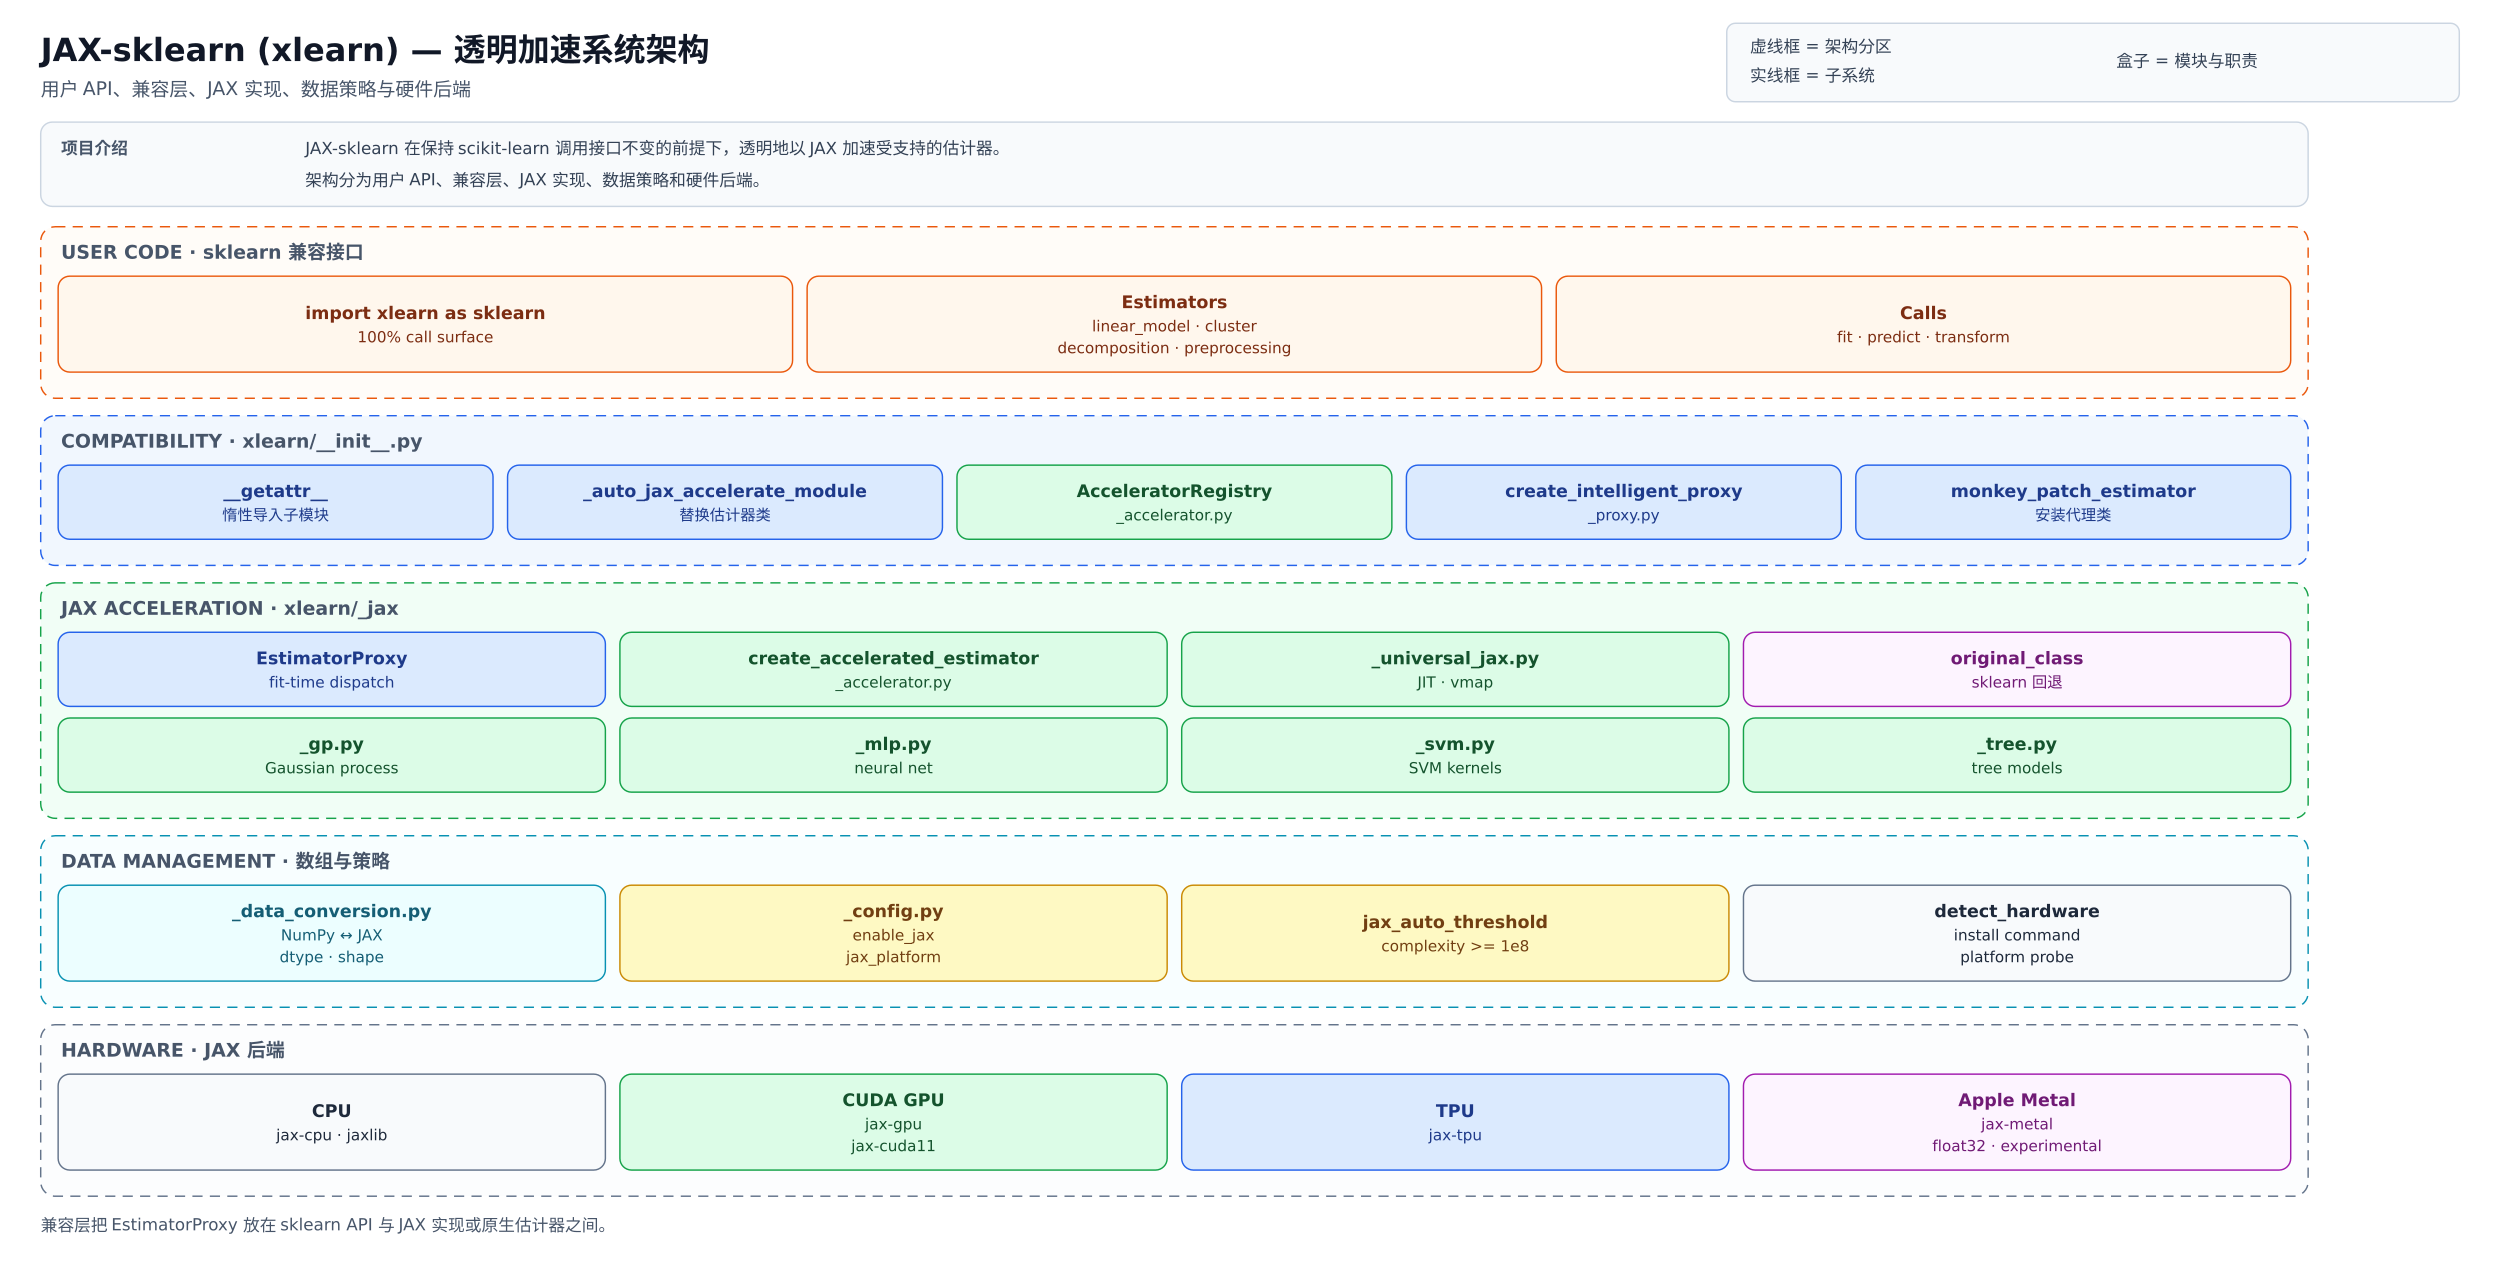
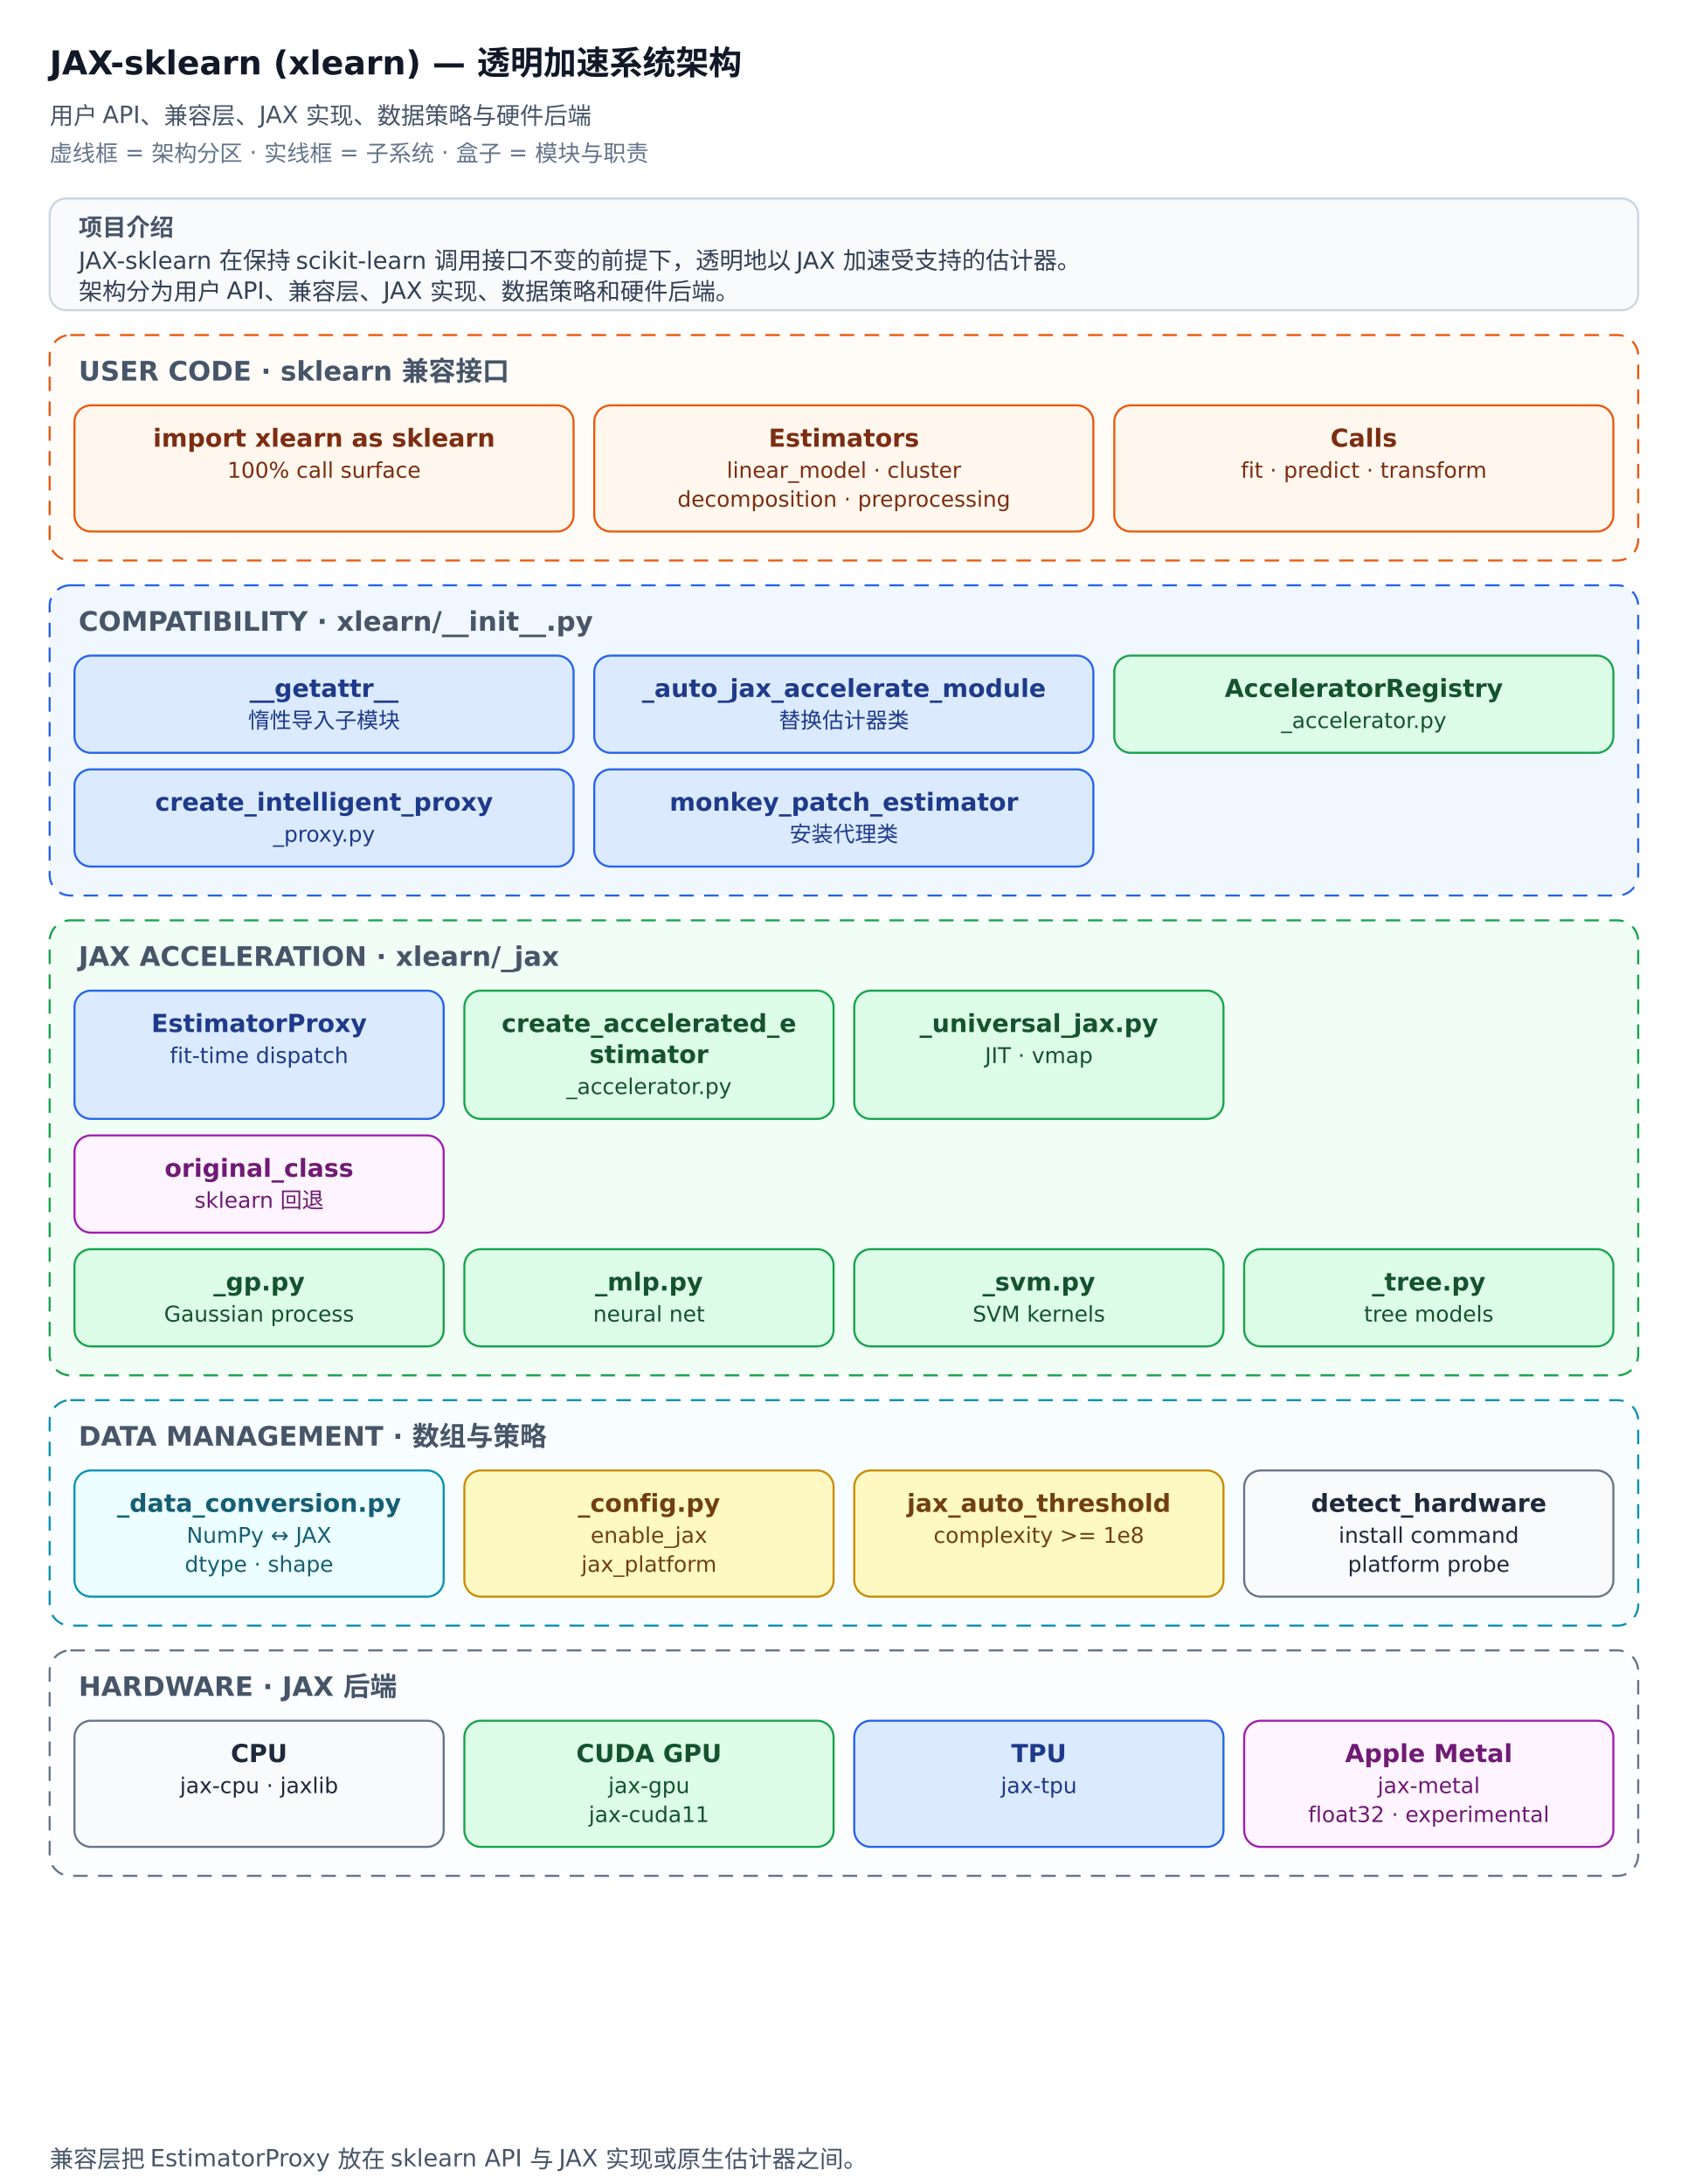
- <svg xmlns="http://www.w3.org/2000/svg" viewBox="0 0 1720 871" font-family="WenQuanYi Micro Hei, DejaVu Sans, sans-serif">
-   <rect x="0" y="0" width="1720" height="871" fill="#ffffff" />
-   <text x="28" y="42" font-size="22" fill="#111827" font-weight="700" text-anchor="start">JAX-sklearn (xlearn) — 透明加速系统架构</text>
-   <text x="28" y="66" font-size="13" fill="#475569" font-weight="400" text-anchor="start">用户 API、兼容层、JAX 实现、数据策略与硬件后端</text>
-   <rect x="1188" y="16" width="504" height="54" rx="6" fill="#f8fafc" stroke="#cbd5e1" />
-   <text x="1204" y="36" font-size="11.5" fill="#334155" font-weight="400" text-anchor="start">虚线框 = 架构分区</text>
-   <text x="1204" y="56" font-size="11.5" fill="#334155" font-weight="400" text-anchor="start">实线框 = 子系统</text>
-   <text x="1456" y="46" font-size="11.5" fill="#334155" font-weight="400" text-anchor="start">盒子 = 模块与职责</text>
-   <rect x="28" y="84" width="1560" height="58" rx="8" fill="#f8fafc" stroke="#cbd5e1" />
-   <text x="42" y="106" font-size="11.5" fill="#475569" font-weight="700" text-anchor="start">项目介绍</text>
-   <text x="210" y="106" font-size="11.5" fill="#334155" font-weight="400" text-anchor="start">JAX-sklearn 在保持 scikit-learn 调用接口不变的前提下，透明地以 JAX 加速受支持的估计器。</text>
-   <text x="210" y="128" font-size="11.5" fill="#334155" font-weight="400" text-anchor="start">架构分为用户 API、兼容层、JAX 实现、数据策略和硬件后端。</text>
-   <rect x="28" y="156" width="1560" height="118" rx="10" fill="#fff7ed" fill-opacity="0.38" stroke="#ea580c" stroke-dasharray="7,5" />
-   <text x="42" y="178" font-size="13" fill="#475569" font-weight="700" text-anchor="start">USER CODE · sklearn 兼容接口</text>
-   <rect x="40.0" y="190.0" width="505.3" height="66.0" rx="8" fill="#fff7ed" stroke="#ea580c" />
-   <text x="292.667" y="219.5" font-size="12" fill="#7c2d12" font-weight="700" text-anchor="middle">import xlearn as sklearn</text>
-   <text x="292.667" y="235.5" font-size="10.5" fill="#7c2d12" font-weight="400" text-anchor="middle">100% call surface</text>
-   <rect x="555.3" y="190.0" width="505.3" height="66.0" rx="8" fill="#fff7ed" stroke="#ea580c" />
-   <text x="808" y="212.0" font-size="12" fill="#7c2d12" font-weight="700" text-anchor="middle">Estimators</text>
-   <text x="808" y="228.0" font-size="10.5" fill="#7c2d12" font-weight="400" text-anchor="middle">linear_model · cluster</text>
-   <text x="808" y="243.0" font-size="10.5" fill="#7c2d12" font-weight="400" text-anchor="middle">decomposition · preprocessing</text>
-   <rect x="1070.7" y="190.0" width="505.3" height="66.0" rx="8" fill="#fff7ed" stroke="#ea580c" />
-   <text x="1323.333" y="219.5" font-size="12" fill="#7c2d12" font-weight="700" text-anchor="middle">Calls</text>
-   <text x="1323.333" y="235.5" font-size="10.5" fill="#7c2d12" font-weight="400" text-anchor="middle">fit · predict · transform</text>
-   <rect x="28" y="286" width="1560" height="103" rx="10" fill="#dbeafe" fill-opacity="0.38" stroke="#2563eb" stroke-dasharray="7,5" />
-   <text x="42" y="308" font-size="13" fill="#475569" font-weight="700" text-anchor="start">COMPATIBILITY · xlearn/__init__.py</text>
-   <rect x="40.0" y="320.0" width="299.2" height="51.0" rx="8" fill="#dbeafe" stroke="#2563eb" />
-   <text x="189.6" y="342.0" font-size="12" fill="#1e3a8a" font-weight="700" text-anchor="middle">__getattr__</text>
-   <text x="189.6" y="358.0" font-size="10.5" fill="#1e3a8a" font-weight="400" text-anchor="middle">惰性导入子模块</text>
-   <rect x="349.2" y="320.0" width="299.2" height="51.0" rx="8" fill="#dbeafe" stroke="#2563eb" />
-   <text x="498.8" y="342.0" font-size="12" fill="#1e3a8a" font-weight="700" text-anchor="middle">_auto_jax_accelerate_module</text>
-   <text x="498.8" y="358.0" font-size="10.5" fill="#1e3a8a" font-weight="400" text-anchor="middle">替换估计器类</text>
-   <rect x="658.4" y="320.0" width="299.2" height="51.0" rx="8" fill="#dcfce7" stroke="#16a34a" />
-   <text x="808.0" y="342.0" font-size="12" fill="#14532d" font-weight="700" text-anchor="middle">AcceleratorRegistry</text>
-   <text x="808.0" y="358.0" font-size="10.5" fill="#14532d" font-weight="400" text-anchor="middle">_accelerator.py</text>
-   <rect x="967.6" y="320.0" width="299.2" height="51.0" rx="8" fill="#dbeafe" stroke="#2563eb" />
-   <text x="1117.2" y="342.0" font-size="12" fill="#1e3a8a" font-weight="700" text-anchor="middle">create_intelligent_proxy</text>
-   <text x="1117.2" y="358.0" font-size="10.5" fill="#1e3a8a" font-weight="400" text-anchor="middle">_proxy.py</text>
-   <rect x="1276.8" y="320.0" width="299.2" height="51.0" rx="8" fill="#dbeafe" stroke="#2563eb" />
-   <text x="1426.4" y="342.0" font-size="12" fill="#1e3a8a" font-weight="700" text-anchor="middle">monkey_patch_estimator</text>
-   <text x="1426.4" y="358.0" font-size="10.5" fill="#1e3a8a" font-weight="400" text-anchor="middle">安装代理类</text>
-   <rect x="28" y="401" width="1560" height="162" rx="10" fill="#dcfce7" fill-opacity="0.38" stroke="#16a34a" stroke-dasharray="7,5" />
-   <text x="42" y="423" font-size="13" fill="#475569" font-weight="700" text-anchor="start">JAX ACCELERATION · xlearn/_jax</text>
-   <rect x="40.0" y="435.0" width="376.5" height="51.0" rx="8" fill="#dbeafe" stroke="#2563eb" />
-   <text x="228.25" y="457.0" font-size="12" fill="#1e3a8a" font-weight="700" text-anchor="middle">EstimatorProxy</text>
-   <text x="228.25" y="473.0" font-size="10.5" fill="#1e3a8a" font-weight="400" text-anchor="middle">fit-time dispatch</text>
-   <rect x="426.5" y="435.0" width="376.5" height="51.0" rx="8" fill="#dcfce7" stroke="#16a34a" />
-   <text x="614.75" y="457.0" font-size="12" fill="#14532d" font-weight="700" text-anchor="middle">create_accelerated_estimator</text>
-   <text x="614.75" y="473.0" font-size="10.5" fill="#14532d" font-weight="400" text-anchor="middle">_accelerator.py</text>
-   <rect x="813.0" y="435.0" width="376.5" height="51.0" rx="8" fill="#dcfce7" stroke="#16a34a" />
-   <text x="1001.25" y="457.0" font-size="12" fill="#14532d" font-weight="700" text-anchor="middle">_universal_jax.py</text>
-   <text x="1001.25" y="473.0" font-size="10.5" fill="#14532d" font-weight="400" text-anchor="middle">JIT · vmap</text>
-   <rect x="1199.5" y="435.0" width="376.5" height="51.0" rx="8" fill="#fdf4ff" stroke="#a21caf" />
-   <text x="1387.75" y="457.0" font-size="12" fill="#701a75" font-weight="700" text-anchor="middle">original_class</text>
-   <text x="1387.75" y="473.0" font-size="10.5" fill="#701a75" font-weight="400" text-anchor="middle">sklearn 回退</text>
-   <rect x="40.0" y="494.0" width="376.5" height="51.0" rx="8" fill="#dcfce7" stroke="#16a34a" />
-   <text x="228.25" y="516.0" font-size="12" fill="#14532d" font-weight="700" text-anchor="middle">_gp.py</text>
-   <text x="228.25" y="532.0" font-size="10.5" fill="#14532d" font-weight="400" text-anchor="middle">Gaussian process</text>
-   <rect x="426.5" y="494.0" width="376.5" height="51.0" rx="8" fill="#dcfce7" stroke="#16a34a" />
-   <text x="614.75" y="516.0" font-size="12" fill="#14532d" font-weight="700" text-anchor="middle">_mlp.py</text>
-   <text x="614.75" y="532.0" font-size="10.5" fill="#14532d" font-weight="400" text-anchor="middle">neural net</text>
-   <rect x="813.0" y="494.0" width="376.5" height="51.0" rx="8" fill="#dcfce7" stroke="#16a34a" />
-   <text x="1001.25" y="516.0" font-size="12" fill="#14532d" font-weight="700" text-anchor="middle">_svm.py</text>
-   <text x="1001.25" y="532.0" font-size="10.5" fill="#14532d" font-weight="400" text-anchor="middle">SVM kernels</text>
-   <rect x="1199.5" y="494.0" width="376.5" height="51.0" rx="8" fill="#dcfce7" stroke="#16a34a" />
-   <text x="1387.75" y="516.0" font-size="12" fill="#14532d" font-weight="700" text-anchor="middle">_tree.py</text>
-   <text x="1387.75" y="532.0" font-size="10.5" fill="#14532d" font-weight="400" text-anchor="middle">tree models</text>
-   <rect x="28" y="575" width="1560" height="118" rx="10" fill="#ecfeff" fill-opacity="0.38" stroke="#0891b2" stroke-dasharray="7,5" />
-   <text x="42" y="597" font-size="13" fill="#475569" font-weight="700" text-anchor="start">DATA MANAGEMENT · 数组与策略</text>
-   <rect x="40.0" y="609.0" width="376.5" height="66.0" rx="8" fill="#ecfeff" stroke="#0891b2" />
-   <text x="228.25" y="631.0" font-size="12" fill="#155e75" font-weight="700" text-anchor="middle">_data_conversion.py</text>
-   <text x="228.25" y="647.0" font-size="10.5" fill="#155e75" font-weight="400" text-anchor="middle">NumPy ↔ JAX</text>
-   <text x="228.25" y="662.0" font-size="10.5" fill="#155e75" font-weight="400" text-anchor="middle">dtype · shape</text>
-   <rect x="426.5" y="609.0" width="376.5" height="66.0" rx="8" fill="#fef9c3" stroke="#ca8a04" />
-   <text x="614.75" y="631.0" font-size="12" fill="#713f12" font-weight="700" text-anchor="middle">_config.py</text>
-   <text x="614.75" y="647.0" font-size="10.5" fill="#713f12" font-weight="400" text-anchor="middle">enable_jax</text>
-   <text x="614.75" y="662.0" font-size="10.5" fill="#713f12" font-weight="400" text-anchor="middle">jax_platform</text>
-   <rect x="813.0" y="609.0" width="376.5" height="66.0" rx="8" fill="#fef9c3" stroke="#ca8a04" />
-   <text x="1001.25" y="638.5" font-size="12" fill="#713f12" font-weight="700" text-anchor="middle">jax_auto_threshold</text>
-   <text x="1001.25" y="654.5" font-size="10.5" fill="#713f12" font-weight="400" text-anchor="middle">complexity &gt;= 1e8</text>
-   <rect x="1199.5" y="609.0" width="376.5" height="66.0" rx="8" fill="#f8fafc" stroke="#64748b" />
-   <text x="1387.75" y="631.0" font-size="12" fill="#1e293b" font-weight="700" text-anchor="middle">detect_hardware</text>
-   <text x="1387.75" y="647.0" font-size="10.5" fill="#1e293b" font-weight="400" text-anchor="middle">install command</text>
-   <text x="1387.75" y="662.0" font-size="10.5" fill="#1e293b" font-weight="400" text-anchor="middle">platform probe</text>
-   <rect x="28" y="705" width="1560" height="118" rx="10" fill="#f8fafc" fill-opacity="0.38" stroke="#64748b" stroke-dasharray="7,5" />
-   <text x="42" y="727" font-size="13" fill="#475569" font-weight="700" text-anchor="start">HARDWARE · JAX 后端</text>
-   <rect x="40.0" y="739.0" width="376.5" height="66.0" rx="8" fill="#f8fafc" stroke="#64748b" />
-   <text x="228.25" y="768.5" font-size="12" fill="#1e293b" font-weight="700" text-anchor="middle">CPU</text>
-   <text x="228.25" y="784.5" font-size="10.5" fill="#1e293b" font-weight="400" text-anchor="middle">jax-cpu · jaxlib</text>
-   <rect x="426.5" y="739.0" width="376.5" height="66.0" rx="8" fill="#dcfce7" stroke="#16a34a" />
-   <text x="614.75" y="761.0" font-size="12" fill="#14532d" font-weight="700" text-anchor="middle">CUDA GPU</text>
-   <text x="614.75" y="777.0" font-size="10.5" fill="#14532d" font-weight="400" text-anchor="middle">jax-gpu</text>
-   <text x="614.75" y="792.0" font-size="10.5" fill="#14532d" font-weight="400" text-anchor="middle">jax-cuda11</text>
-   <rect x="813.0" y="739.0" width="376.5" height="66.0" rx="8" fill="#dbeafe" stroke="#2563eb" />
-   <text x="1001.25" y="768.5" font-size="12" fill="#1e3a8a" font-weight="700" text-anchor="middle">TPU</text>
-   <text x="1001.25" y="784.5" font-size="10.5" fill="#1e3a8a" font-weight="400" text-anchor="middle">jax-tpu</text>
-   <rect x="1199.5" y="739.0" width="376.5" height="66.0" rx="8" fill="#fdf4ff" stroke="#a21caf" />
-   <text x="1387.75" y="761.0" font-size="12" fill="#701a75" font-weight="700" text-anchor="middle">Apple Metal</text>
-   <text x="1387.75" y="777.0" font-size="10.5" fill="#701a75" font-weight="400" text-anchor="middle">jax-metal</text>
-   <text x="1387.75" y="792.0" font-size="10.5" fill="#701a75" font-weight="400" text-anchor="middle">float32 · experimental</text>
-   <text x="28" y="847" font-size="11.5" fill="#475569" font-weight="400" text-anchor="start">兼容层把 EstimatorProxy 放在 sklearn API 与 JAX 实现或原生估计器之间。</text>
+ <svg xmlns="http://www.w3.org/2000/svg" width="8.5in" height="11in" viewBox="0 0 816 1056" font-family="WenQuanYi Micro Hei, DejaVu Sans, sans-serif">
+   <rect x="0" y="0" width="816" height="1056" fill="#ffffff" />
+   <text x="24" y="36" font-size="16" fill="#111827" font-weight="700" text-anchor="start">JAX-sklearn (xlearn) — 透明加速系统架构</text>
+   <text x="24" y="60" font-size="11.5" fill="#475569" font-weight="400" text-anchor="start">用户 API、兼容层、JAX 实现、数据策略与硬件后端</text>
+   <text x="24" y="78" font-size="11" fill="#64748b" font-weight="400" text-anchor="start">虚线框 = 架构分区 · 实线框 = 子系统 · 盒子 = 模块与职责</text>
+   <rect x="24" y="96" width="768" height="54" rx="8" fill="#f8fafc" stroke="#cbd5e1" />
+   <text x="38" y="114" font-size="11.5" fill="#475569" font-weight="700" text-anchor="start">项目介绍</text>
+   <text x="38" y="130" font-size="11.5" fill="#334155" font-weight="400" text-anchor="start">JAX-sklearn 在保持 scikit-learn 调用接口不变的前提下，透明地以 JAX 加速受支持的估计器。</text>
+   <text x="38" y="145" font-size="11.5" fill="#334155" font-weight="400" text-anchor="start">架构分为用户 API、兼容层、JAX 实现、数据策略和硬件后端。</text>
+   <rect x="24" y="162" width="768" height="109" rx="10" fill="#fff7ed" fill-opacity="0.38" stroke="#ea580c" stroke-dasharray="7,5" />
+   <text x="38" y="184" font-size="13" fill="#475569" font-weight="700" text-anchor="start">USER CODE · sklearn 兼容接口</text>
+   <rect x="36.0" y="196.0" width="241.3" height="61.0" rx="8" fill="#fff7ed" stroke="#ea580c" />
+   <text x="156.667" y="216" font-size="12" fill="#7c2d12" font-weight="700" text-anchor="middle">import xlearn as sklearn</text>
+   <text x="156.667" y="231" font-size="10.5" fill="#7c2d12" font-weight="400" text-anchor="middle">100% call surface</text>
+   <rect x="287.3" y="196.0" width="241.3" height="61.0" rx="8" fill="#fff7ed" stroke="#ea580c" />
+   <text x="408" y="216" font-size="12" fill="#7c2d12" font-weight="700" text-anchor="middle">Estimators</text>
+   <text x="408" y="231" font-size="10.5" fill="#7c2d12" font-weight="400" text-anchor="middle">linear_model · cluster</text>
+   <text x="408" y="245" font-size="10.5" fill="#7c2d12" font-weight="400" text-anchor="middle">decomposition · preprocessing</text>
+   <rect x="538.7" y="196.0" width="241.3" height="61.0" rx="8" fill="#fff7ed" stroke="#ea580c" />
+   <text x="659.333" y="216" font-size="12" fill="#7c2d12" font-weight="700" text-anchor="middle">Calls</text>
+   <text x="659.333" y="231" font-size="10.5" fill="#7c2d12" font-weight="400" text-anchor="middle">fit · predict · transform</text>
+   <rect x="24" y="283" width="768" height="150" rx="10" fill="#dbeafe" fill-opacity="0.38" stroke="#2563eb" stroke-dasharray="7,5" />
+   <text x="38" y="305" font-size="13" fill="#475569" font-weight="700" text-anchor="start">COMPATIBILITY · xlearn/__init__.py</text>
+   <rect x="36.0" y="317.0" width="241.3" height="47.0" rx="8" fill="#dbeafe" stroke="#2563eb" />
+   <text x="156.667" y="337" font-size="12" fill="#1e3a8a" font-weight="700" text-anchor="middle">__getattr__</text>
+   <text x="156.667" y="352" font-size="10.5" fill="#1e3a8a" font-weight="400" text-anchor="middle">惰性导入子模块</text>
+   <rect x="287.3" y="317.0" width="241.3" height="47.0" rx="8" fill="#dbeafe" stroke="#2563eb" />
+   <text x="408" y="337" font-size="12" fill="#1e3a8a" font-weight="700" text-anchor="middle">_auto_jax_accelerate_module</text>
+   <text x="408" y="352" font-size="10.5" fill="#1e3a8a" font-weight="400" text-anchor="middle">替换估计器类</text>
+   <rect x="538.7" y="317.0" width="241.3" height="47.0" rx="8" fill="#dcfce7" stroke="#16a34a" />
+   <text x="659.333" y="337" font-size="12" fill="#14532d" font-weight="700" text-anchor="middle">AcceleratorRegistry</text>
+   <text x="659.333" y="352" font-size="10.5" fill="#14532d" font-weight="400" text-anchor="middle">_accelerator.py</text>
+   <rect x="36.0" y="372.0" width="241.3" height="47.0" rx="8" fill="#dbeafe" stroke="#2563eb" />
+   <text x="156.667" y="392" font-size="12" fill="#1e3a8a" font-weight="700" text-anchor="middle">create_intelligent_proxy</text>
+   <text x="156.667" y="407" font-size="10.5" fill="#1e3a8a" font-weight="400" text-anchor="middle">_proxy.py</text>
+   <rect x="287.3" y="372.0" width="241.3" height="47.0" rx="8" fill="#dbeafe" stroke="#2563eb" />
+   <text x="408" y="392" font-size="12" fill="#1e3a8a" font-weight="700" text-anchor="middle">monkey_patch_estimator</text>
+   <text x="408" y="407" font-size="10.5" fill="#1e3a8a" font-weight="400" text-anchor="middle">安装代理类</text>
+   <rect x="24" y="445" width="768" height="220" rx="10" fill="#dcfce7" fill-opacity="0.38" stroke="#16a34a" stroke-dasharray="7,5" />
+   <text x="38" y="467" font-size="13" fill="#475569" font-weight="700" text-anchor="start">JAX ACCELERATION · xlearn/_jax</text>
+   <rect x="36.0" y="479.0" width="178.5" height="62.0" rx="8" fill="#dbeafe" stroke="#2563eb" />
+   <text x="125.25" y="499" font-size="12" fill="#1e3a8a" font-weight="700" text-anchor="middle">EstimatorProxy</text>
+   <text x="125.25" y="514" font-size="10.5" fill="#1e3a8a" font-weight="400" text-anchor="middle">fit-time dispatch</text>
+   <rect x="224.5" y="479.0" width="178.5" height="62.0" rx="8" fill="#dcfce7" stroke="#16a34a" />
+   <text x="313.75" y="499" font-size="12" fill="#14532d" font-weight="700" text-anchor="middle">create_accelerated_e</text>
+   <text x="313.75" y="514" font-size="12" fill="#14532d" font-weight="700" text-anchor="middle">stimator</text>
+   <text x="313.75" y="529" font-size="10.5" fill="#14532d" font-weight="400" text-anchor="middle">_accelerator.py</text>
+   <rect x="413.0" y="479.0" width="178.5" height="62.0" rx="8" fill="#dcfce7" stroke="#16a34a" />
+   <text x="502.25" y="499" font-size="12" fill="#14532d" font-weight="700" text-anchor="middle">_universal_jax.py</text>
+   <text x="502.25" y="514" font-size="10.5" fill="#14532d" font-weight="400" text-anchor="middle">JIT · vmap</text>
+   <rect x="36.0" y="549.0" width="178.5" height="47.0" rx="8" fill="#fdf4ff" stroke="#a21caf" />
+   <text x="125.25" y="569" font-size="12" fill="#701a75" font-weight="700" text-anchor="middle">original_class</text>
+   <text x="125.25" y="584" font-size="10.5" fill="#701a75" font-weight="400" text-anchor="middle">sklearn 回退</text>
+   <rect x="36.0" y="604.0" width="178.5" height="47.0" rx="8" fill="#dcfce7" stroke="#16a34a" />
+   <text x="125.25" y="624" font-size="12" fill="#14532d" font-weight="700" text-anchor="middle">_gp.py</text>
+   <text x="125.25" y="639" font-size="10.5" fill="#14532d" font-weight="400" text-anchor="middle">Gaussian process</text>
+   <rect x="224.5" y="604.0" width="178.5" height="47.0" rx="8" fill="#dcfce7" stroke="#16a34a" />
+   <text x="313.75" y="624" font-size="12" fill="#14532d" font-weight="700" text-anchor="middle">_mlp.py</text>
+   <text x="313.75" y="639" font-size="10.5" fill="#14532d" font-weight="400" text-anchor="middle">neural net</text>
+   <rect x="413.0" y="604.0" width="178.5" height="47.0" rx="8" fill="#dcfce7" stroke="#16a34a" />
+   <text x="502.25" y="624" font-size="12" fill="#14532d" font-weight="700" text-anchor="middle">_svm.py</text>
+   <text x="502.25" y="639" font-size="10.5" fill="#14532d" font-weight="400" text-anchor="middle">SVM kernels</text>
+   <rect x="601.5" y="604.0" width="178.5" height="47.0" rx="8" fill="#dcfce7" stroke="#16a34a" />
+   <text x="690.75" y="624" font-size="12" fill="#14532d" font-weight="700" text-anchor="middle">_tree.py</text>
+   <text x="690.75" y="639" font-size="10.5" fill="#14532d" font-weight="400" text-anchor="middle">tree models</text>
+   <rect x="24" y="677" width="768" height="109" rx="10" fill="#ecfeff" fill-opacity="0.38" stroke="#0891b2" stroke-dasharray="7,5" />
+   <text x="38" y="699" font-size="13" fill="#475569" font-weight="700" text-anchor="start">DATA MANAGEMENT · 数组与策略</text>
+   <rect x="36.0" y="711.0" width="178.5" height="61.0" rx="8" fill="#ecfeff" stroke="#0891b2" />
+   <text x="125.25" y="731" font-size="12" fill="#155e75" font-weight="700" text-anchor="middle">_data_conversion.py</text>
+   <text x="125.25" y="746" font-size="10.5" fill="#155e75" font-weight="400" text-anchor="middle">NumPy ↔ JAX</text>
+   <text x="125.25" y="760" font-size="10.5" fill="#155e75" font-weight="400" text-anchor="middle">dtype · shape</text>
+   <rect x="224.5" y="711.0" width="178.5" height="61.0" rx="8" fill="#fef9c3" stroke="#ca8a04" />
+   <text x="313.75" y="731" font-size="12" fill="#713f12" font-weight="700" text-anchor="middle">_config.py</text>
+   <text x="313.75" y="746" font-size="10.5" fill="#713f12" font-weight="400" text-anchor="middle">enable_jax</text>
+   <text x="313.75" y="760" font-size="10.5" fill="#713f12" font-weight="400" text-anchor="middle">jax_platform</text>
+   <rect x="413.0" y="711.0" width="178.5" height="61.0" rx="8" fill="#fef9c3" stroke="#ca8a04" />
+   <text x="502.25" y="731" font-size="12" fill="#713f12" font-weight="700" text-anchor="middle">jax_auto_threshold</text>
+   <text x="502.25" y="746" font-size="10.5" fill="#713f12" font-weight="400" text-anchor="middle">complexity &gt;= 1e8</text>
+   <rect x="601.5" y="711.0" width="178.5" height="61.0" rx="8" fill="#f8fafc" stroke="#64748b" />
+   <text x="690.75" y="731" font-size="12" fill="#1e293b" font-weight="700" text-anchor="middle">detect_hardware</text>
+   <text x="690.75" y="746" font-size="10.5" fill="#1e293b" font-weight="400" text-anchor="middle">install command</text>
+   <text x="690.75" y="760" font-size="10.5" fill="#1e293b" font-weight="400" text-anchor="middle">platform probe</text>
+   <rect x="24" y="798" width="768" height="109" rx="10" fill="#f8fafc" fill-opacity="0.38" stroke="#64748b" stroke-dasharray="7,5" />
+   <text x="38" y="820" font-size="13" fill="#475569" font-weight="700" text-anchor="start">HARDWARE · JAX 后端</text>
+   <rect x="36.0" y="832.0" width="178.5" height="61.0" rx="8" fill="#f8fafc" stroke="#64748b" />
+   <text x="125.25" y="852" font-size="12" fill="#1e293b" font-weight="700" text-anchor="middle">CPU</text>
+   <text x="125.25" y="867" font-size="10.5" fill="#1e293b" font-weight="400" text-anchor="middle">jax-cpu · jaxlib</text>
+   <rect x="224.5" y="832.0" width="178.5" height="61.0" rx="8" fill="#dcfce7" stroke="#16a34a" />
+   <text x="313.75" y="852" font-size="12" fill="#14532d" font-weight="700" text-anchor="middle">CUDA GPU</text>
+   <text x="313.75" y="867" font-size="10.5" fill="#14532d" font-weight="400" text-anchor="middle">jax-gpu</text>
+   <text x="313.75" y="881" font-size="10.5" fill="#14532d" font-weight="400" text-anchor="middle">jax-cuda11</text>
+   <rect x="413.0" y="832.0" width="178.5" height="61.0" rx="8" fill="#dbeafe" stroke="#2563eb" />
+   <text x="502.25" y="852" font-size="12" fill="#1e3a8a" font-weight="700" text-anchor="middle">TPU</text>
+   <text x="502.25" y="867" font-size="10.5" fill="#1e3a8a" font-weight="400" text-anchor="middle">jax-tpu</text>
+   <rect x="601.5" y="832.0" width="178.5" height="61.0" rx="8" fill="#fdf4ff" stroke="#a21caf" />
+   <text x="690.75" y="852" font-size="12" fill="#701a75" font-weight="700" text-anchor="middle">Apple Metal</text>
+   <text x="690.75" y="867" font-size="10.5" fill="#701a75" font-weight="400" text-anchor="middle">jax-metal</text>
+   <text x="690.75" y="881" font-size="10.5" fill="#701a75" font-weight="400" text-anchor="middle">float32 · experimental</text>
+   <text x="24" y="1048" font-size="11.5" fill="#475569" font-weight="400" text-anchor="start">兼容层把 EstimatorProxy 放在 sklearn API 与 JAX 实现或原生估计器之间。</text>
</svg>
